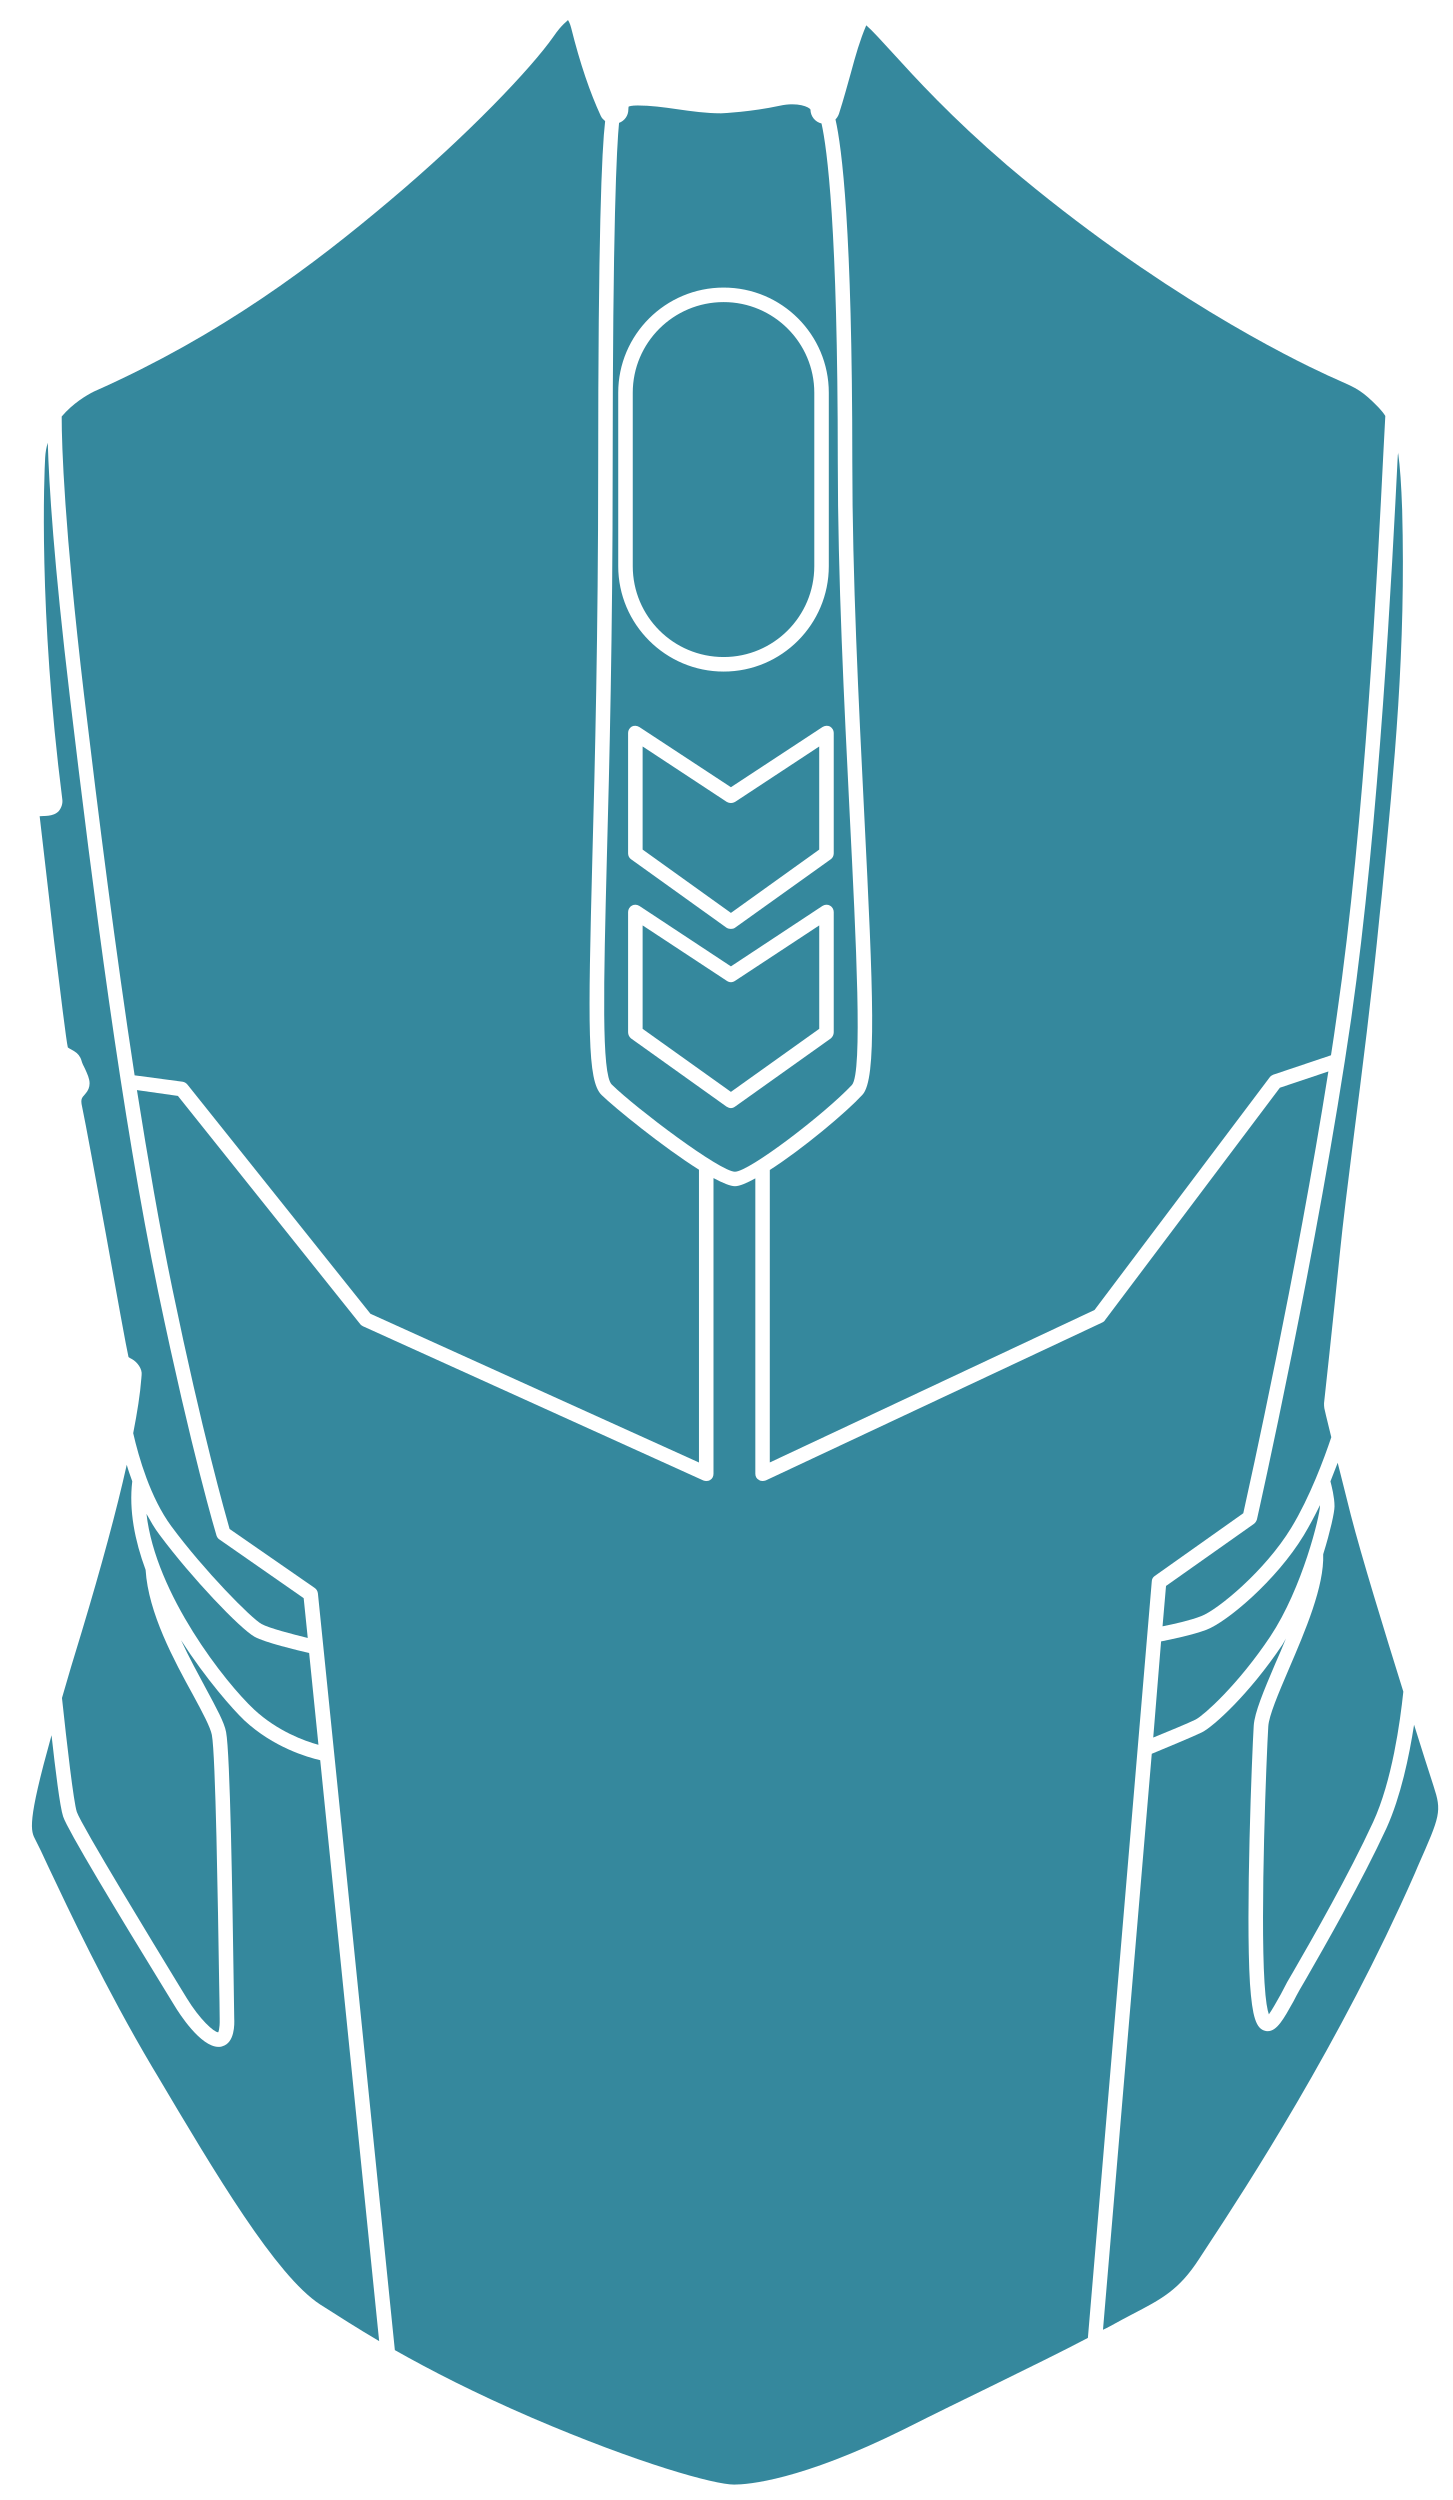
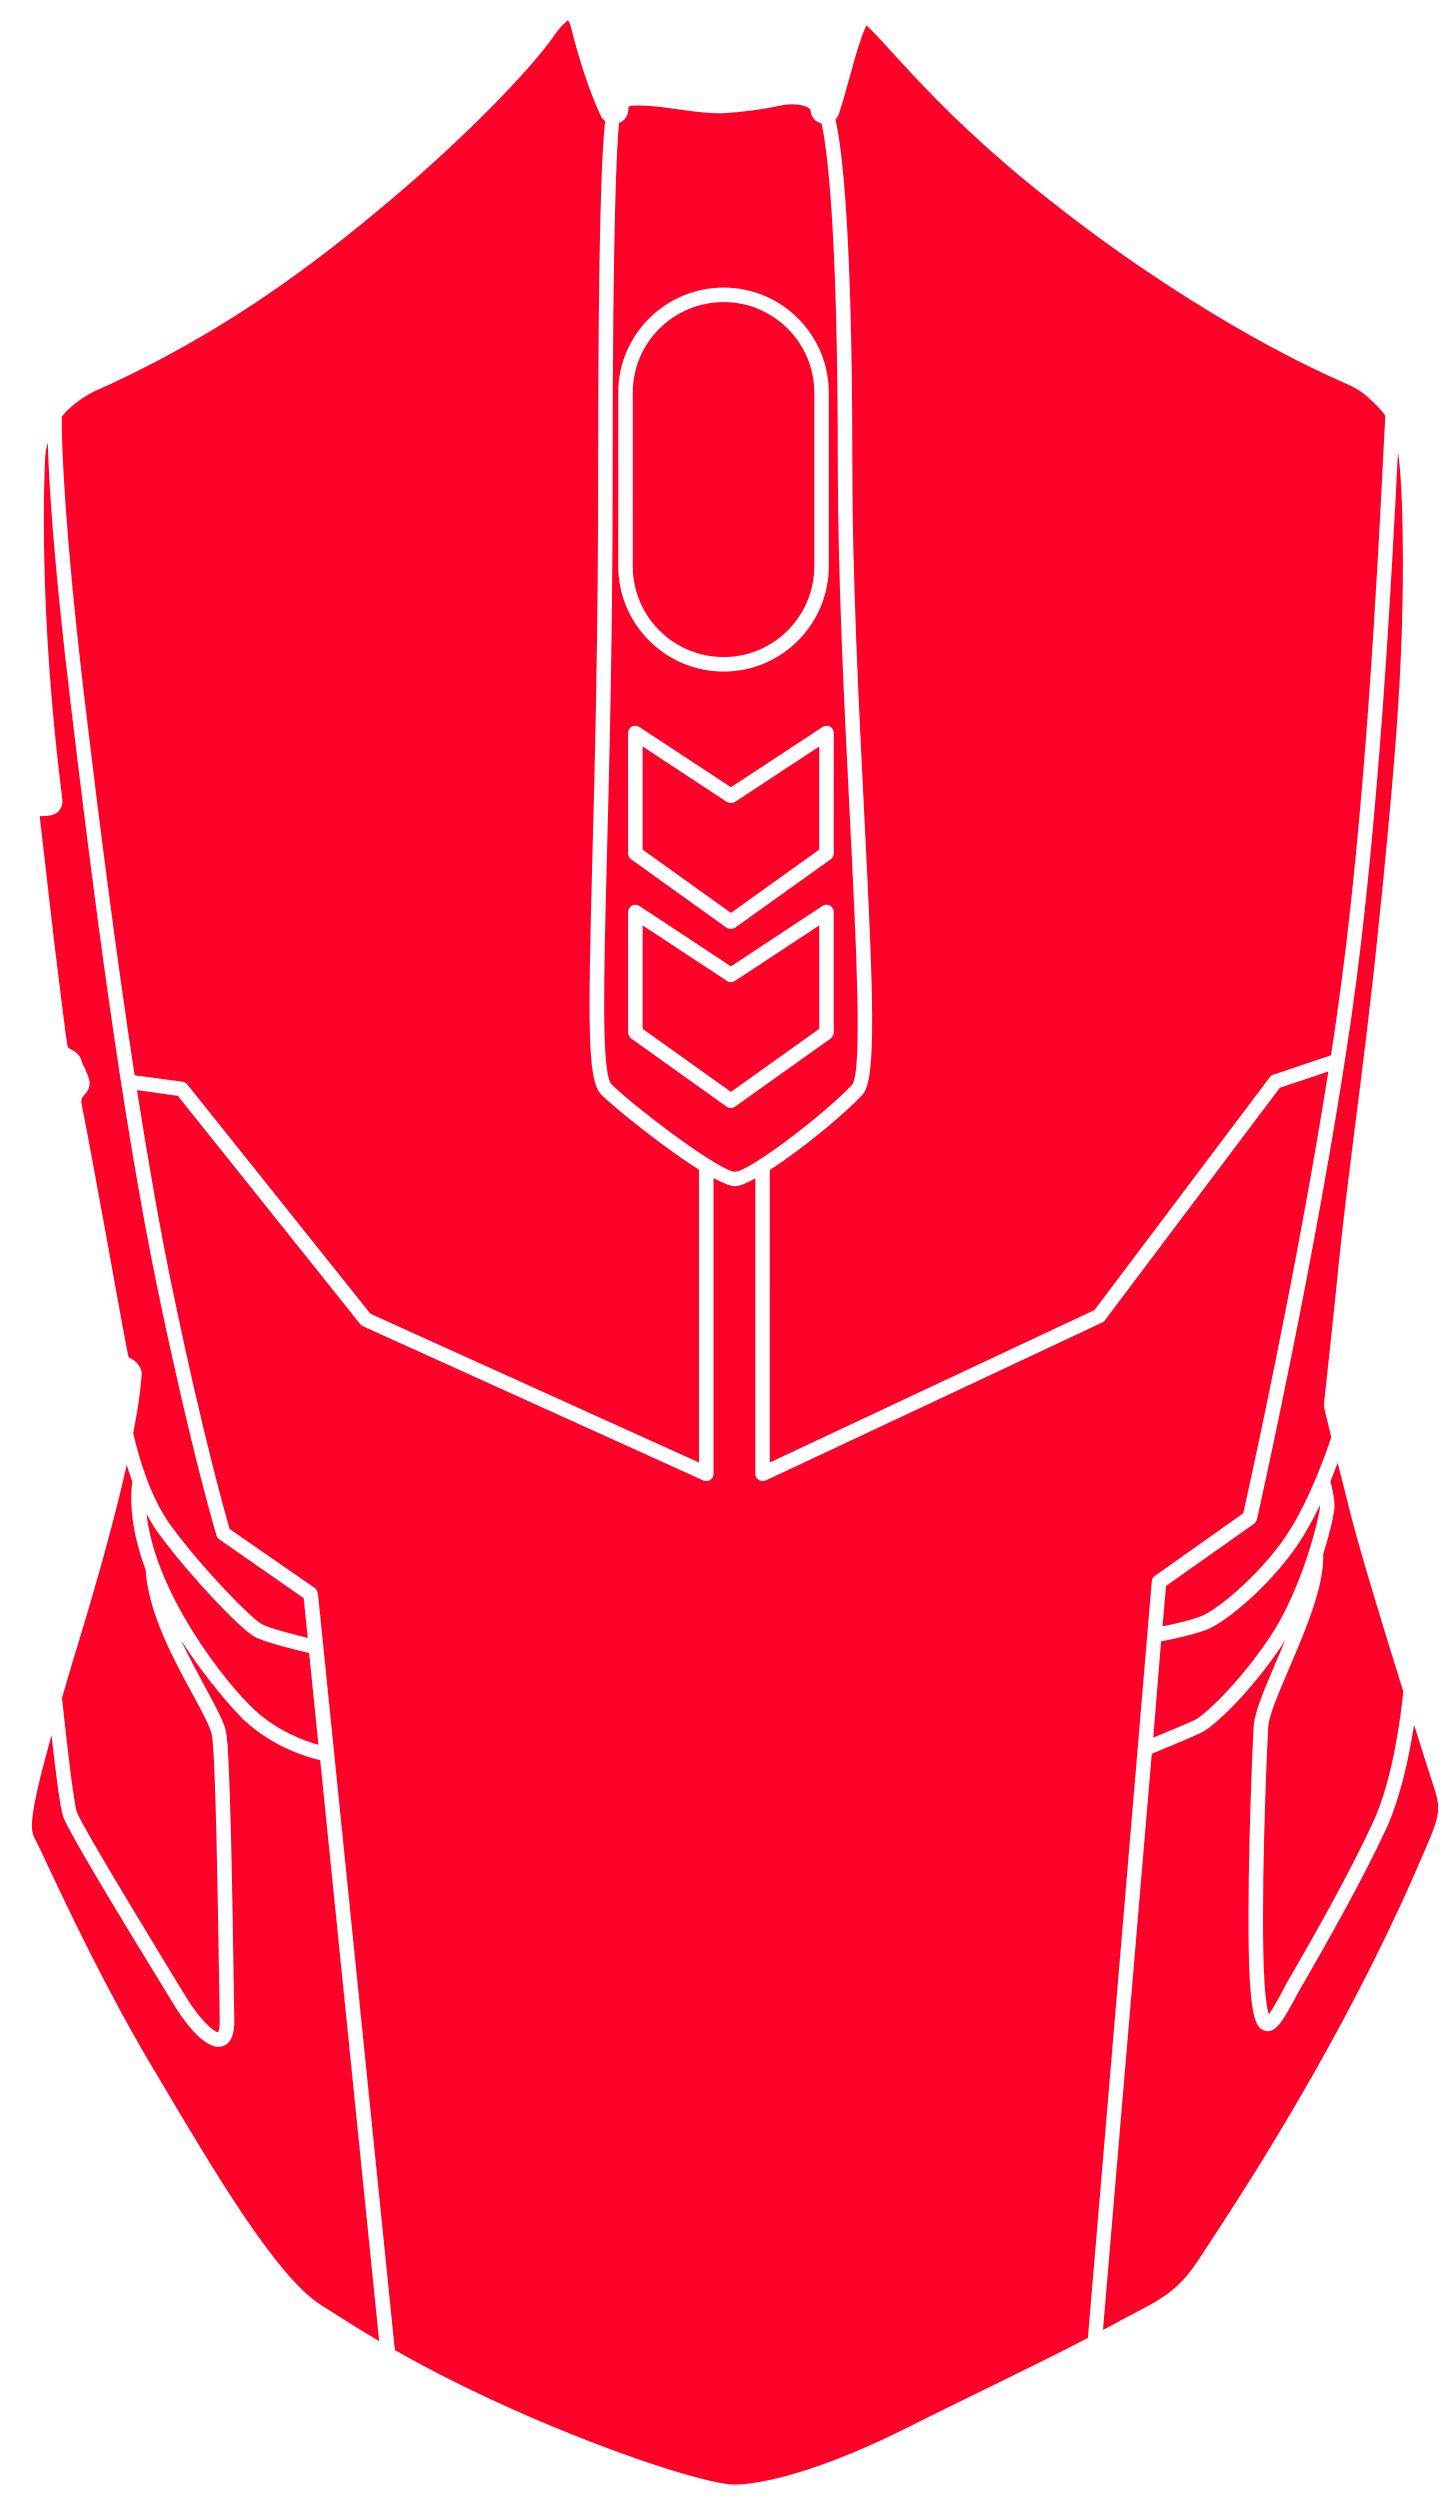
- <svg xmlns="http://www.w3.org/2000/svg" width="280pt" height="482pt" version="1.1" viewBox="0 0 280 482" id="svg380" fill="#35889D">
+ <svg xmlns="http://www.w3.org/2000/svg" width="280pt" height="482pt" version="1.1" viewBox="0 0 280 482" id="svg380" fill="#FE0028">
  <defs id="defs350">
    <symbol id="u" overflow="visible">
      <path d="m 18.766,-1.125 c -0.969,0.5 -1.98,0.875 -3.031,1.125 -1.043,0.258 -2.137,0.391 -3.281,0.391 -3.398,0 -6.09,-0.945 -8.078,-2.844 -1.992,-1.906 -2.984,-4.484 -2.984,-7.734 0,-3.258 0.992,-5.836 2.984,-7.734 1.988,-1.906 4.68,-2.859 8.078,-2.859 1.145,0 2.238,0.133 3.281,0.391 1.051,0.25 2.062,0.625 3.031,1.125 v 4.219 c -0.98,-0.656 -1.945,-1.141 -2.891,-1.453 -0.949,-0.312 -1.949,-0.469 -3,-0.469 -1.875,0 -3.352,0.605 -4.422,1.812 -1.074,1.199 -1.609,2.856 -1.609,4.969 0,2.106 0.535,3.762 1.609,4.969 1.07,1.199 2.547,1.797 4.422,1.797 1.051,0 2.051,-0.148 3,-0.453 0.945,-0.312 1.91,-0.801 2.891,-1.469 z" id="path287" />
    </symbol>
    <symbol id="b" overflow="visible">
      <path d="m 13.734,-11.141 c -0.438,-0.195 -0.871,-0.344 -1.297,-0.438 -0.418,-0.102 -0.84,-0.156 -1.266,-0.156 -1.262,0 -2.231,0.406 -2.906,1.219 -0.68,0.805 -1.016,1.953 -1.016,3.453 v 7.062 H 2.359 v -15.312 h 4.891 v 2.516 c 0.625,-1 1.344,-1.727 2.156,-2.188 0.82,-0.469 1.801,-0.703 2.938,-0.703 0.164,0 0.344,0.012 0.531,0.031 0.195,0.012 0.477,0.039 0.844,0.078 z" id="path290" />
    </symbol>
    <symbol id="a" overflow="visible">
      <path d="m 17.641,-7.703 v 1.406 H 6.188 c 0.125,1.148 0.539,2.008 1.25,2.578 0.707,0.574 1.703,0.859 2.984,0.859 1.031,0 2.082,-0.148 3.156,-0.453 1.082,-0.312 2.191,-0.773 3.328,-1.391 v 3.766 c -1.156,0.438 -2.312,0.766 -3.469,0.984 -1.156,0.227 -2.312,0.344 -3.469,0.344 -2.773,0 -4.93,-0.703 -6.469,-2.109 -1.531,-1.406 -2.297,-3.379 -2.297,-5.922 0,-2.5 0.754,-4.461 2.266,-5.891 1.508,-1.438 3.582,-2.156 6.219,-2.156 2.406,0 4.332,0.73 5.781,2.188 1.445,1.449 2.172,3.383 2.172,5.797 z m -5.031,-1.625 c 0,-0.926 -0.273,-1.672 -0.812,-2.234 -0.543,-0.57 -1.25,-0.859 -2.125,-0.859 -0.949,0 -1.719,0.266 -2.312,0.797 -0.594,0.531 -0.965,1.297 -1.109,2.297 z" id="path293" />
    </symbol>
    <symbol id="k" overflow="visible">
      <path d="m 9.219,-6.891 c -1.023,0 -1.793,0.172 -2.312,0.516 -0.512,0.344 -0.766,0.855 -0.766,1.531 0,0.625 0.207,1.117 0.625,1.469 0.414,0.344 0.988,0.516 1.719,0.516 0.926,0 1.703,-0.328 2.328,-0.984 0.633,-0.664 0.953,-1.492 0.953,-2.484 v -0.562 z m 7.469,-1.844 V 0 h -4.922 v -2.266 c -0.656,0.93 -1.398,1.605 -2.219,2.031 -0.824,0.414 -1.824,0.625 -3,0.625 -1.586,0 -2.871,-0.457 -3.859,-1.375 -0.992,-0.926 -1.484,-2.129 -1.484,-3.609 0,-1.789 0.613,-3.102 1.844,-3.938 1.238,-0.844 3.18,-1.266 5.828,-1.266 h 2.891 v -0.391 c 0,-0.77 -0.309,-1.332 -0.922,-1.688 -0.617,-0.363 -1.57,-0.547 -2.859,-0.547 -1.055,0 -2.031,0.105 -2.938,0.312 -0.898,0.211 -1.73,0.523 -2.5,0.938 v -3.734 c 1.039,-0.25 2.086,-0.441 3.141,-0.578 1.062,-0.133 2.125,-0.203 3.188,-0.203 2.758,0 4.75,0.547 5.969,1.641 1.227,1.086 1.844,2.856 1.844,5.312 z" id="path296" />
    </symbol>
    <symbol id="d" overflow="visible">
      <path d="m 7.703,-19.656 v 4.344 H 12.75 v 3.5 H 7.703 v 6.5 c 0,0.711 0.141,1.188 0.422,1.438 0.281,0.25 0.836,0.375 1.672,0.375 h 2.516 v 3.5 h -4.188 c -1.938,0 -3.312,-0.398 -4.125,-1.203 -0.805,-0.812 -1.203,-2.18 -1.203,-4.109 v -6.5 h -2.422 v -3.5 h 2.422 v -4.344 z" id="path299" />
    </symbol>
    <symbol id="j" overflow="visible">
      <path d="m 12.766,-13.078 v -8.203 h 4.922 V -1e-4 H 12.766 v -2.219 c -0.668,0.906 -1.406,1.57 -2.219,1.984 -0.813,0.414 -1.758,0.625 -2.828,0.625 -1.887,0 -3.434,-0.75 -4.641,-2.25 -1.211,-1.5 -1.812,-3.426 -1.812,-5.781 0,-2.363 0.602,-4.297 1.812,-5.797 1.207,-1.5 2.754,-2.25 4.641,-2.25 1.062,0 2,0.215 2.812,0.641 0.82,0.43 1.566,1.086 2.234,1.969 z m -3.219,9.922 c 1.039,0 1.836,-0.379 2.391,-1.141 0.551,-0.77 0.828,-1.883 0.828,-3.344 0,-1.457 -0.277,-2.566 -0.828,-3.328 -0.555,-0.77 -1.352,-1.156 -2.391,-1.156 -1.043,0 -1.84,0.387 -2.391,1.156 -0.555,0.762 -0.828,1.871 -0.828,3.328 0,1.461 0.273,2.574 0.828,3.344 0.551,0.762 1.348,1.141 2.391,1.141 z" id="path302" />
    </symbol>
    <symbol id="i" overflow="visible">
      <path d="m 10.5,-3.156 c 1.051,0 1.852,-0.379 2.406,-1.141 0.551,-0.77 0.828,-1.883 0.828,-3.344 0,-1.457 -0.277,-2.566 -0.828,-3.328 -0.555,-0.77 -1.355,-1.156 -2.406,-1.156 -1.055,0 -1.859,0.387 -2.422,1.156 -0.555,0.773 -0.828,1.883 -0.828,3.328 0,1.449 0.273,2.559 0.828,3.328 0.562,0.773 1.367,1.156 2.422,1.156 z m -3.25,-9.922 c 0.676,-0.883 1.422,-1.539 2.234,-1.969 0.82,-0.426 1.766,-0.641 2.828,-0.641 1.895,0 3.445,0.75 4.656,2.25 1.207,1.5 1.812,3.434 1.812,5.797 0,2.356 -0.605,4.281 -1.812,5.781 -1.211,1.5 -2.762,2.25 -4.656,2.25 -1.062,0 -2.008,-0.211 -2.828,-0.625 C 8.672,-0.66 7.926,-1.32 7.25,-2.219 V -2e-5 H 2.359 v -21.281 H 7.25 Z" id="path305" />
    </symbol>
    <symbol id="h" overflow="visible">
      <path d="m 0.344,-15.312 h 4.891 l 4.125,10.391 3.5,-10.391 h 4.891 l -6.438,16.766 c -0.648,1.695 -1.402,2.883 -2.266,3.562 -0.867,0.688 -2,1.031 -3.406,1.031 H 2.797 V 2.829 h 1.531 c 0.832,0 1.438,-0.137 1.812,-0.406 C 6.523,2.161 6.82,1.692 7.031,1.016 L 7.172,0.595 Z" id="path308" />
    </symbol>
    <symbol id="g" overflow="visible">
      <path d="M 14.953,-3.719 H 6.734 L 5.422,0 H 0.141 L 7.703,-20.406 h 6.266 L 21.531,0 H 16.25 Z M 8.047,-7.5 h 5.578 l -2.781,-8.125 z" id="path311" />
    </symbol>
    <symbol id="t" overflow="visible">
      <path d="M 2.359,-21.281 H 7.25 V 0 H 2.359 Z" id="path314" />
    </symbol>
    <symbol id="c" overflow="visible">
      <path d="m 9.641,-12.188 c -1.086,0 -1.914,0.391 -2.484,1.172 -0.574,0.781 -0.859,1.906 -0.859,3.375 0,1.469 0.285,2.594 0.859,3.375 0.57,0.773 1.398,1.156 2.484,1.156 1.062,0 1.875,-0.383 2.438,-1.156 0.57,-0.781 0.859,-1.906 0.859,-3.375 0,-1.469 -0.289,-2.594 -0.859,-3.375 -0.562,-0.781 -1.375,-1.172 -2.438,-1.172 z m 0,-3.5 c 2.633,0 4.691,0.715 6.172,2.141 1.477,1.418 2.219,3.387 2.219,5.906 0,2.512 -0.742,4.481 -2.219,5.906 C 14.332,-0.317 12.273,0.39 9.641,0.39 6.992,0.39 4.926,-0.317 3.438,-1.735 1.945,-3.161 1.203,-5.13 1.203,-7.641 c 0,-2.519 0.742,-4.488 2.234,-5.906 1.488,-1.426 3.555,-2.141 6.203,-2.141 z" id="path317" />
    </symbol>
    <symbol id="f" overflow="visible">
      <path d="M 17.75,-9.328 V 0 h -4.922 v -7.141 c 0,-1.32 -0.031,-2.234 -0.094,-2.734 -0.062,-0.5 -0.168,-0.867 -0.312,-1.109 -0.188,-0.312 -0.449,-0.555 -0.781,-0.734 -0.324,-0.176 -0.695,-0.266 -1.109,-0.266 -1.023,0 -1.824,0.398 -2.406,1.188 -0.586,0.781 -0.875,1.871 -0.875,3.266 V -1e-4 H 2.359 v -15.312 H 7.25 v 2.234 c 0.738,-0.883 1.52,-1.539 2.344,-1.969 0.832,-0.426 1.75,-0.641 2.75,-0.641 1.77,0 3.113,0.547 4.031,1.641 0.914,1.086 1.375,2.656 1.375,4.719 z" id="path320" />
    </symbol>
    <symbol id="e" overflow="visible">
      <path d="m 12.422,-21.281 v 3.219 H 9.719 c -0.688,0 -1.172,0.125 -1.453,0.375 -0.273,0.25 -0.406,0.688 -0.406,1.312 v 1.062 h 4.188 v 3.5 H 7.86 V -2e-4 h -4.891 v -11.812 h -2.438 v -3.5 h 2.438 v -1.062 c 0,-1.664 0.461,-2.898 1.391,-3.703 0.926,-0.801 2.367,-1.203 4.328,-1.203 z" id="path323" />
    </symbol>
    <symbol id="s" overflow="visible">
      <path d="m 0.422,-15.312 h 4.891 l 3.828,10.578 3.797,-10.578 h 4.906 L 11.812,0 h -5.375 z" id="path326" />
    </symbol>
    <symbol id="r" overflow="visible">
      <path d="m 16.547,-12.766 c 0.613,-0.945 1.348,-1.672 2.203,-2.172 0.852,-0.5 1.789,-0.75 2.812,-0.75 1.758,0 3.098,0.547 4.016,1.641 0.926,1.086 1.391,2.656 1.391,4.719 V -4e-4 h -4.922 v -7.984 -0.359 c 0.008,-0.133 0.016,-0.32 0.016,-0.562 0,-1.082 -0.164,-1.863 -0.484,-2.344 -0.312,-0.488 -0.824,-0.734 -1.531,-0.734 -0.93,0 -1.648,0.387 -2.156,1.156 -0.512,0.762 -0.773,1.867 -0.781,3.312 v 7.516 h -4.922 v -7.984 c 0,-1.695 -0.148,-2.785 -0.438,-3.266 -0.293,-0.488 -0.812,-0.734 -1.562,-0.734 -0.938,0 -1.664,0.387 -2.172,1.156 -0.512,0.762 -0.766,1.859 -0.766,3.297 v 7.531 h -4.922 v -15.312 h 4.922 v 2.234 c 0.602,-0.863 1.289,-1.516 2.062,-1.953 0.781,-0.438 1.641,-0.656 2.578,-0.656 1.062,0 2,0.258 2.812,0.766 0.812,0.512 1.426,1.23 1.844,2.156 z" id="path329" />
    </symbol>
    <symbol id="q" overflow="visible">
      <path d="M 17.75,-9.328 V 0 h -4.922 v -7.109 c 0,-1.344 -0.031,-2.266 -0.094,-2.766 -0.062,-0.5 -0.168,-0.867 -0.312,-1.109 -0.188,-0.312 -0.449,-0.555 -0.781,-0.734 -0.324,-0.176 -0.695,-0.266 -1.109,-0.266 -1.023,0 -1.824,0.398 -2.406,1.188 -0.586,0.781 -0.875,1.871 -0.875,3.266 V -1e-4 H 2.359 v -21.281 H 7.25 v 8.203 c 0.738,-0.883 1.52,-1.539 2.344,-1.969 0.832,-0.426 1.75,-0.641 2.75,-0.641 1.77,0 3.113,0.547 4.031,1.641 0.914,1.086 1.375,2.656 1.375,4.719 z" id="path332" />
    </symbol>
    <symbol id="p" overflow="visible">
      <path d="m 2.578,-20.406 h 5.875 l 7.422,14 v -14 h 4.984 V 0 h -5.875 L 7.562,-14 V 0 H 2.578 Z" id="path335" />
    </symbol>
    <symbol id="o" overflow="visible">
      <path d="m 2.188,-5.969 v -9.344 h 4.922 v 1.531 c 0,0.836 -0.008,1.875 -0.016,3.125 -0.012,1.25 -0.016,2.086 -0.016,2.5 0,1.242 0.031,2.133 0.094,2.672 0.07,0.543 0.18,0.934 0.328,1.172 0.207,0.324 0.473,0.574 0.797,0.75 0.32,0.168 0.691,0.25 1.109,0.25 1.02,0 1.82,-0.391 2.406,-1.172 0.582,-0.781 0.875,-1.867 0.875,-3.266 v -7.562 h 4.891 V -6e-4 H 12.688 V -2.219 C 11.945,-1.321 11.164,-0.661 10.344,-0.235 9.519,0.179 8.609,0.39 7.609,0.39 5.848,0.39 4.504,-0.149 3.578,-1.235 2.648,-2.317 2.188,-3.895 2.188,-5.969 Z" id="path338" />
    </symbol>
    <symbol id="n" overflow="visible">
      <path d="m 2.578,-20.406 h 8.734 c 2.594,0 4.582,0.578 5.969,1.734 1.395,1.148 2.094,2.789 2.094,4.922 0,2.137 -0.699,3.781 -2.094,4.938 -1.387,1.156 -3.375,1.734 -5.969,1.734 H 7.828 V 3e-4 h -5.25 z m 5.25,3.812 v 5.703 H 10.75 c 1.02,0 1.805,-0.25 2.359,-0.75 0.562,-0.5 0.844,-1.203 0.844,-2.109 0,-0.914 -0.281,-1.617 -0.844,-2.109 -0.555,-0.488 -1.34,-0.734 -2.359,-0.734 z" id="path341" />
    </symbol>
    <symbol id="m" overflow="visible">
      <path d="M 2.359,-15.312 H 7.25 v 15.031 c 0,2.051 -0.496,3.617 -1.484,4.703 -0.98,1.082 -2.406,1.625 -4.281,1.625 H -0.938 V 2.828 h 0.859 c 0.926,0 1.562,-0.211 1.906,-0.625 0.352,-0.418 0.531,-1.246 0.531,-2.484 z m 0,-5.969 H 7.25 v 4 H 2.359 Z" id="path344" />
    </symbol>
    <symbol id="l" overflow="visible">
      <path d="m 14.719,-14.828 v 3.984 c -0.656,-0.457 -1.324,-0.797 -2,-1.016 -0.668,-0.219 -1.359,-0.328 -2.078,-0.328 -1.367,0 -2.434,0.402 -3.203,1.203 -0.762,0.793 -1.141,1.906 -1.141,3.344 0,1.43 0.379,2.543 1.141,3.344 0.77,0.793 1.836,1.188 3.203,1.188 0.758,0 1.484,-0.109 2.172,-0.328 0.688,-0.227 1.32,-0.566 1.906,-1.016 v 4 c -0.762,0.281 -1.539,0.488 -2.328,0.625 -0.781,0.145 -1.574,0.219 -2.375,0.219 -2.762,0 -4.922,-0.707 -6.484,-2.125 -1.555,-1.414 -2.328,-3.383 -2.328,-5.906 0,-2.531 0.773,-4.504 2.328,-5.922 1.562,-1.414 3.723,-2.125 6.484,-2.125 0.801,0 1.594,0.074 2.375,0.219 0.781,0.137 1.555,0.352 2.328,0.641 z" id="path347" />
    </symbol>
  </defs>
  <g id="g378" transform="translate(-211.0946,-38.73341)">
    <path d="m 225.9,388.06 c -0.617,-1.902 -1.902,-13.047 -2.856,-21.953 1.062,-3.695 2.297,-7.894 3.809,-12.77 3.809,-12.656 6.719,-23.406 8.68,-32.199 0.281,1.062 0.672,2.07 1.062,3.191 -0.672,5.602 0.504,11.48 2.574,17.078 0.504,8.289 5.488,17.473 9.184,24.191 1.793,3.305 3.305,6.16 3.586,7.617 0.727,3.754 1.176,33.098 1.398,47.207 0.055,3.305 0.113,5.938 0.113,7.504 0.055,2.07 -0.281,2.633 -0.281,2.633 -0.84,0 -3.586,-2.519 -6.047,-6.551 l -1.68,-2.742 c -4.59,-7.559 -18.645,-30.574 -19.543,-33.207 z" id="path352" />
    <path d="m 235.87,300.37 c -0.281,-1.062 -2.465,-13.105 -4.367,-23.742 -2.07,-11.312 -4.031,-21.953 -4.426,-23.742 -0.504,-2.238 -0.391,-2.297 0.504,-3.305 0.504,-0.559 0.785,-1.23 0.785,-1.961 0,-0.953 -0.449,-1.848 -0.895,-2.856 -0.281,-0.504 -0.559,-1.121 -0.672,-1.566 -0.223,-0.785 -0.727,-1.398 -1.398,-1.793 -0.953,-0.504 -1.23,-0.727 -1.23,-0.727 -0.281,-1.121 -1.457,-10.754 -2.688,-20.832 -1.176,-10.078 -2.406,-20.719 -2.742,-23.742 0.672,-0.113 2.633,0.168 3.695,-1.008 0.504,-0.617 0.785,-1.457 0.672,-2.238 -4.648,-36.512 -3.473,-63 -3.305,-65.91 0.055,-1.008 0.223,-1.961 0.504,-2.856 0.223,8.062 1.176,23.129 4.258,49 4.481,37.633 9.969,80.641 17.023,114.69 6.496,31.191 11.199,46.871 11.258,47.039 0.113,0.281 0.281,0.559 0.559,0.727 l 16.238,11.312 0.785,7.672 c -2.969,-0.727 -7.504,-1.902 -8.902,-2.688 -1.961,-1.062 -11.09,-10.305 -17.414,-18.871 -4.031,-5.488 -6.273,-13.273 -7.336,-17.922 0.785,-4.031 1.344,-7.559 1.566,-10.527 l 0.055,-0.672 c 0.168,-1.176 -0.84,-2.519 -1.848,-3.078 -0.23,-0.121 -0.566,-0.289 -0.68,-0.402 z" id="path354" />
    <path d="m 260.17,354.3 c 2.016,1.121 8.121,2.574 10.527,3.137 l 1.793,17.695 c -2.688,-0.727 -7.894,-2.633 -12.375,-6.777 -5.543,-5.152 -19.039,-22.289 -20.777,-37.742 0.785,1.398 1.566,2.801 2.519,4.031 6.16,8.289 15.512,18.086 18.312,19.656 z" id="path356" />
    <path d="m 272.83,378.1 11.367,112 c -4.199,-2.465 -7.84,-4.816 -11.367,-7.055 -8.512,-5.543 -20.215,-25.258 -31.527,-44.352 l -0.84,-1.398 c -8.961,-15.121 -16.129,-30.352 -19.992,-38.527 -1.176,-2.574 -2.07,-4.426 -2.519,-5.266 -0.953,-1.793 -1.68,-3.191 3.078,-20.215 0.727,6.551 1.625,13.887 2.238,15.68 0.84,2.574 10.473,18.535 19.824,33.77 l 1.68,2.742 c 0.84,1.398 4.984,7.894 8.457,7.894 0.223,0 0.449,0 0.727,-0.113 2.406,-0.672 2.352,-4.258 2.297,-5.375 l -0.113,-7.504 c -0.223,-15.289 -0.672,-43.68 -1.457,-47.711 -0.336,-1.848 -1.848,-4.594 -3.863,-8.344 -1.512,-2.801 -3.246,-5.992 -4.816,-9.352 4.816,7.504 10.023,13.383 12.207,15.457 5.606,5.203 12.156,7.106 14.621,7.668 z" id="path358" />
    <path d="m 227.3,172.74 c -3.809,-32.367 -4.312,-47.992 -4.312,-53.703 2.129,-2.519 4.762,-4.09 6.215,-4.816 24.754,-10.977 42.672,-24.695 56.953,-36.734 15.062,-12.656 27.328,-25.535 31.641,-31.695 1.68,-2.465 2.742,-3.023 2.801,-3.191 0.113,0.168 0.391,0.617 0.617,1.512 1.734,6.945 3.641,12.488 5.711,16.969 0.168,0.391 0.504,0.727 0.84,1.008 -0.672,5.769 -1.344,21.895 -1.344,67.594 0,30.855 -0.617,56.055 -1.121,74.426 -0.84,32.648 -1.008,43.062 1.793,45.754 2.465,2.406 11.816,10.023 18.762,14.391 v 56.449 l -63.336,-28.672 -35.281,-44.184 c -0.223,-0.281 -0.559,-0.504 -0.953,-0.559 l -9.238,-1.23 c -3.699,-24.203 -6.945,-49.793 -9.746,-73.316 z" id="path360" />
    <path d="m 352.8,193.35 16.238,-10.695 v 19.879 l -17.023,12.207 -17.023,-12.207 v -19.879 l 16.238,10.695 c 0.504,0.281 1.066,0.281 1.57,0 z" id="path362" />
    <path d="m 352.8,227.85 c -0.504,0.336 -1.062,0.336 -1.566,0 l -16.238,-10.695 v 19.938 l 17.023,12.152 17.023,-12.152 v -19.938 z m 0,0 c -0.504,0.336 -1.062,0.336 -1.566,0 l -16.238,-10.695 v 19.938 l 17.023,12.152 17.023,-12.152 v -19.938 z m 22.117,-32.09 c -1.062,-21.449 -2.297,-45.754 -2.297,-67.984 0,-45.305 -2.07,-60.48 -3.137,-65.238 -1.23,-0.281 -2.129,-1.398 -2.129,-2.688 -0.223,-0.449 -2.406,-1.512 -5.938,-0.727 -5.434,1.176 -10.977,1.457 -11.258,1.457 h -0.113 c -2.801,0 -5.602,-0.391 -8.344,-0.785 -2.688,-0.391 -5.207,-0.727 -7.672,-0.727 -1.176,0 -1.625,0.168 -1.734,0.223 0,0 -0.055,0.223 -0.055,0.559 0,1.176 -0.727,2.184 -1.793,2.574 -0.449,4.594 -1.23,19.488 -1.23,67.258 0,30.91 -0.617,56.113 -1.121,74.48 -0.617,24.246 -1.062,41.719 0.953,43.68 4.762,4.648 20.887,16.801 23.742,16.801 2.742,0 17.305,-11.145 22.566,-16.742 2.082,-2.41 0.793,-27.723 -0.441,-52.141 z m -44.629,-81.309 c 0,-11.199 9.129,-20.273 20.328,-20.273 11.199,0 20.273,9.07 20.273,20.273 v 33.434 c 0,11.199 -9.07,20.328 -20.273,20.328 -11.199,0 -20.328,-9.129 -20.328,-20.328 z m 41.551,123.31 c 0,0.449 -0.223,0.895 -0.559,1.176 l -18.48,13.16 c -0.223,0.168 -0.504,0.281 -0.785,0.281 -0.281,0 -0.559,-0.113 -0.84,-0.281 l -18.426,-13.16 c -0.336,-0.281 -0.559,-0.727 -0.559,-1.176 v -23.184 c 0,-0.504 0.281,-1.008 0.727,-1.23 0.449,-0.281 1.008,-0.223 1.457,0.055 l 17.641,11.648 17.641,-11.648 c 0.449,-0.281 1.008,-0.336 1.457,-0.055 0.449,0.223 0.727,0.727 0.727,1.23 z m 0,-34.492 c 0,0.449 -0.223,0.895 -0.559,1.121 l -18.48,13.215 c -0.223,0.168 -0.504,0.223 -0.785,0.223 -0.281,0 -0.559,-0.055 -0.84,-0.223 l -18.426,-13.215 c -0.336,-0.223 -0.559,-0.672 -0.559,-1.121 v -23.238 c 0,-0.504 0.281,-0.953 0.727,-1.23 0.449,-0.223 1.008,-0.168 1.457,0.113 l 17.641,11.594 17.641,-11.594 c 0.449,-0.281 1.008,-0.336 1.457,-0.113 0.449,0.281 0.727,0.727 0.727,1.23 z m -20.609,24.582 -16.238,-10.695 v 19.938 l 17.023,12.152 17.023,-12.152 V 217.156 L 352.8,227.851 c -0.504,0.336 -1.066,0.336 -1.57,0 z m -0.613,-62.441 c 9.633,0 17.473,-7.84 17.473,-17.527 v -33.434 c 0,-9.633 -7.84,-17.473 -17.473,-17.473 -9.688,0 -17.527,7.84 -17.527,17.473 v 33.434 c -0.004,9.688 7.84,17.527 17.527,17.527 z" id="path364" />
    <path d="m 465.58,328.93 v 0.223 c 0,1.734 -3.359,15.734 -9.574,25.09 -6.16,9.238 -12.77,15.176 -14.391,16.016 -1.23,0.617 -5.543,2.406 -8.176,3.473 l 1.512,-18.535 c 1.961,-0.391 6.047,-1.23 8.734,-2.238 3.977,-1.512 13.496,-9.52 18.762,-18.199 1.117,-1.855 2.184,-3.871 3.133,-5.828 z" id="path366" />
    <path d="m 433.16,343.6 -12.32,145.88 c -4.984,2.633 -11.199,5.656 -18.594,9.297 -5.039,2.465 -10.695,5.207 -16.91,8.344 -19.879,9.855 -30.07,10.641 -32.703,10.641 -3.809,0 -18.367,-4.031 -38.977,-12.879 -11.145,-4.816 -19.488,-9.129 -26.434,-13.047 l -14.84,-145.94 c -0.055,-0.391 -0.281,-0.785 -0.617,-1.008 l -16.406,-11.367 c -0.785,-2.801 -5.207,-18.199 -11.031,-46.312 -2.465,-11.871 -4.703,-24.863 -6.832,-38.305 l 7.894,1.121 35.168,44.016 c 0.113,0.168 0.336,0.281 0.504,0.391 l 65.633,29.734 c 0.168,0.055 0.391,0.113 0.559,0.113 0.281,0 0.559,-0.055 0.785,-0.223 0.391,-0.223 0.617,-0.672 0.617,-1.176 v -57.012 c 1.793,0.953 3.246,1.566 4.144,1.566 0.895,0 2.297,-0.617 3.922,-1.512 v 56.953 c 0,0.504 0.223,0.953 0.672,1.176 0.223,0.168 0.449,0.223 0.727,0.223 0.223,0 0.391,-0.055 0.617,-0.113 l 64.902,-30.465 c 0.223,-0.113 0.391,-0.223 0.504,-0.449 l 33.711,-44.801 9.352,-3.137 c -6.215,39.312 -15.289,80.137 -16.406,85.176 l -17.078,12.098 c -0.34,0.23 -0.562,0.621 -0.562,1.016 z" id="path368" />
    <path d="m 375.42,127.78 c 0,-44.969 -2.016,-60.648 -3.246,-66.023 0.277,-0.281 0.5,-0.617 0.668,-1.066 0.953,-2.969 1.625,-5.543 2.297,-7.894 0.953,-3.527 1.734,-6.273 2.969,-9.184 1.176,1.008 3.078,3.137 4.984,5.207 4.535,4.984 11.367,12.488 22.176,21.785 29.062,24.641 54.602,37.184 61.77,40.488 l 2.129,0.953 c 3.414,1.512 4.594,2.016 7.785,5.32 0.449,0.504 0.895,1.008 1.23,1.566 -0.113,1.902 -0.223,4.426 -0.391,7.449 -1.062,21.168 -3.527,70.84 -8.961,108.19 -0.336,2.519 -0.727,5.039 -1.121,7.617 l -11.148,3.75 c -0.281,0.113 -0.504,0.281 -0.672,0.504 l -33.77,44.855 -62.609,29.398 0.004,-56.391 c 6.383,-4.09 14.785,-11.145 17.863,-14.504 2.801,-2.969 2.07,-19.711 0.336,-54.207 -1.062,-21.395 -2.293,-45.641 -2.293,-67.816 z" id="path370" />
    <path d="m 471.52,330.78 c 2.129,8.23 6.383,22.062 10.137,34.105 -0.617,5.879 -2.184,17.246 -5.824,25.145 -4.703,10.191 -11.648,22.344 -15.398,28.84 l -1.176,2.016 c -0.391,0.785 -0.84,1.566 -1.23,2.352 -0.727,1.289 -1.68,3.023 -2.297,3.863 -0.281,-0.785 -0.617,-2.465 -0.84,-6.106 -0.84,-13.609 0.391,-43.902 0.727,-49.391 0.113,-2.07 1.961,-6.383 3.922,-10.977 3.246,-7.559 6.887,-16.07 6.664,-22.23 1.398,-4.481 2.184,-8.121 2.184,-9.238 0,-1.793 -0.559,-3.922 -0.785,-4.816 0.504,-1.289 0.953,-2.465 1.398,-3.586 0.672,2.742 1.512,6.047 2.519,10.023 z" id="path372" />
    <path d="m 471.63,234.96 c 5.375,-37.465 7.894,-87.191 8.961,-108.47 0.055,-0.168 0.055,-0.336 0.055,-0.504 0.391,2.801 0.617,6.273 0.785,11.031 0.727,26.992 -1.457,48.887 -3.922,74.258 l -0.391,3.641 c -1.512,15.512 -3.473,30.801 -5.039,43.062 -1.121,8.902 -2.07,16.52 -2.633,22.121 -1.344,13.383 -3.078,29.176 -3.078,29.176 0,0.336 0,0.617 0.055,0.953 0,0 0.391,1.793 1.344,5.602 -1.344,4.031 -4.144,11.594 -7.727,17.473 -5.039,8.289 -14.223,15.848 -17.359,17.023 -2.129,0.84 -5.434,1.566 -7.449,1.961 l 0.672,-7.785 16.969,-11.984 c 0.281,-0.223 0.449,-0.504 0.559,-0.84 0.109,-0.508 11.703,-51.918 18.199,-96.715 z" id="path374" />
    <path d="m 487.48,383.08 c 1.625,4.93 1.289,5.711 -3.023,15.457 l -0.617,1.457 c -14.336,32.648 -32.762,60.871 -39.762,71.512 l -1.793,2.742 c -3.863,5.992 -7.223,7.727 -12.824,10.641 -1.344,0.727 -2.801,1.457 -4.367,2.352 -0.391,0.223 -0.895,0.449 -1.344,0.672 l 9.406,-111.05 c 2.129,-0.895 8.121,-3.359 9.688,-4.144 2.129,-1.062 9.07,-7.281 15.512,-16.91 0.223,-0.391 0.449,-0.785 0.672,-1.176 -0.672,1.68 -1.398,3.359 -2.07,4.871 -2.238,5.266 -3.977,9.406 -4.144,11.93 -0.336,5.543 -1.566,36.008 -0.727,49.727 0.449,6.441 1.176,8.734 2.969,9.129 0.168,0.055 0.336,0.055 0.449,0.055 1.793,0 3.078,-2.352 4.984,-5.769 0.391,-0.785 0.785,-1.512 1.23,-2.297 l 1.176,-2.016 c 3.754,-6.551 10.754,-18.762 15.512,-29.062 2.742,-6.047 4.367,-13.777 5.32,-19.938 1.457,4.707 2.801,8.852 3.754,11.816 z" id="path376" />
  </g>
</svg>
